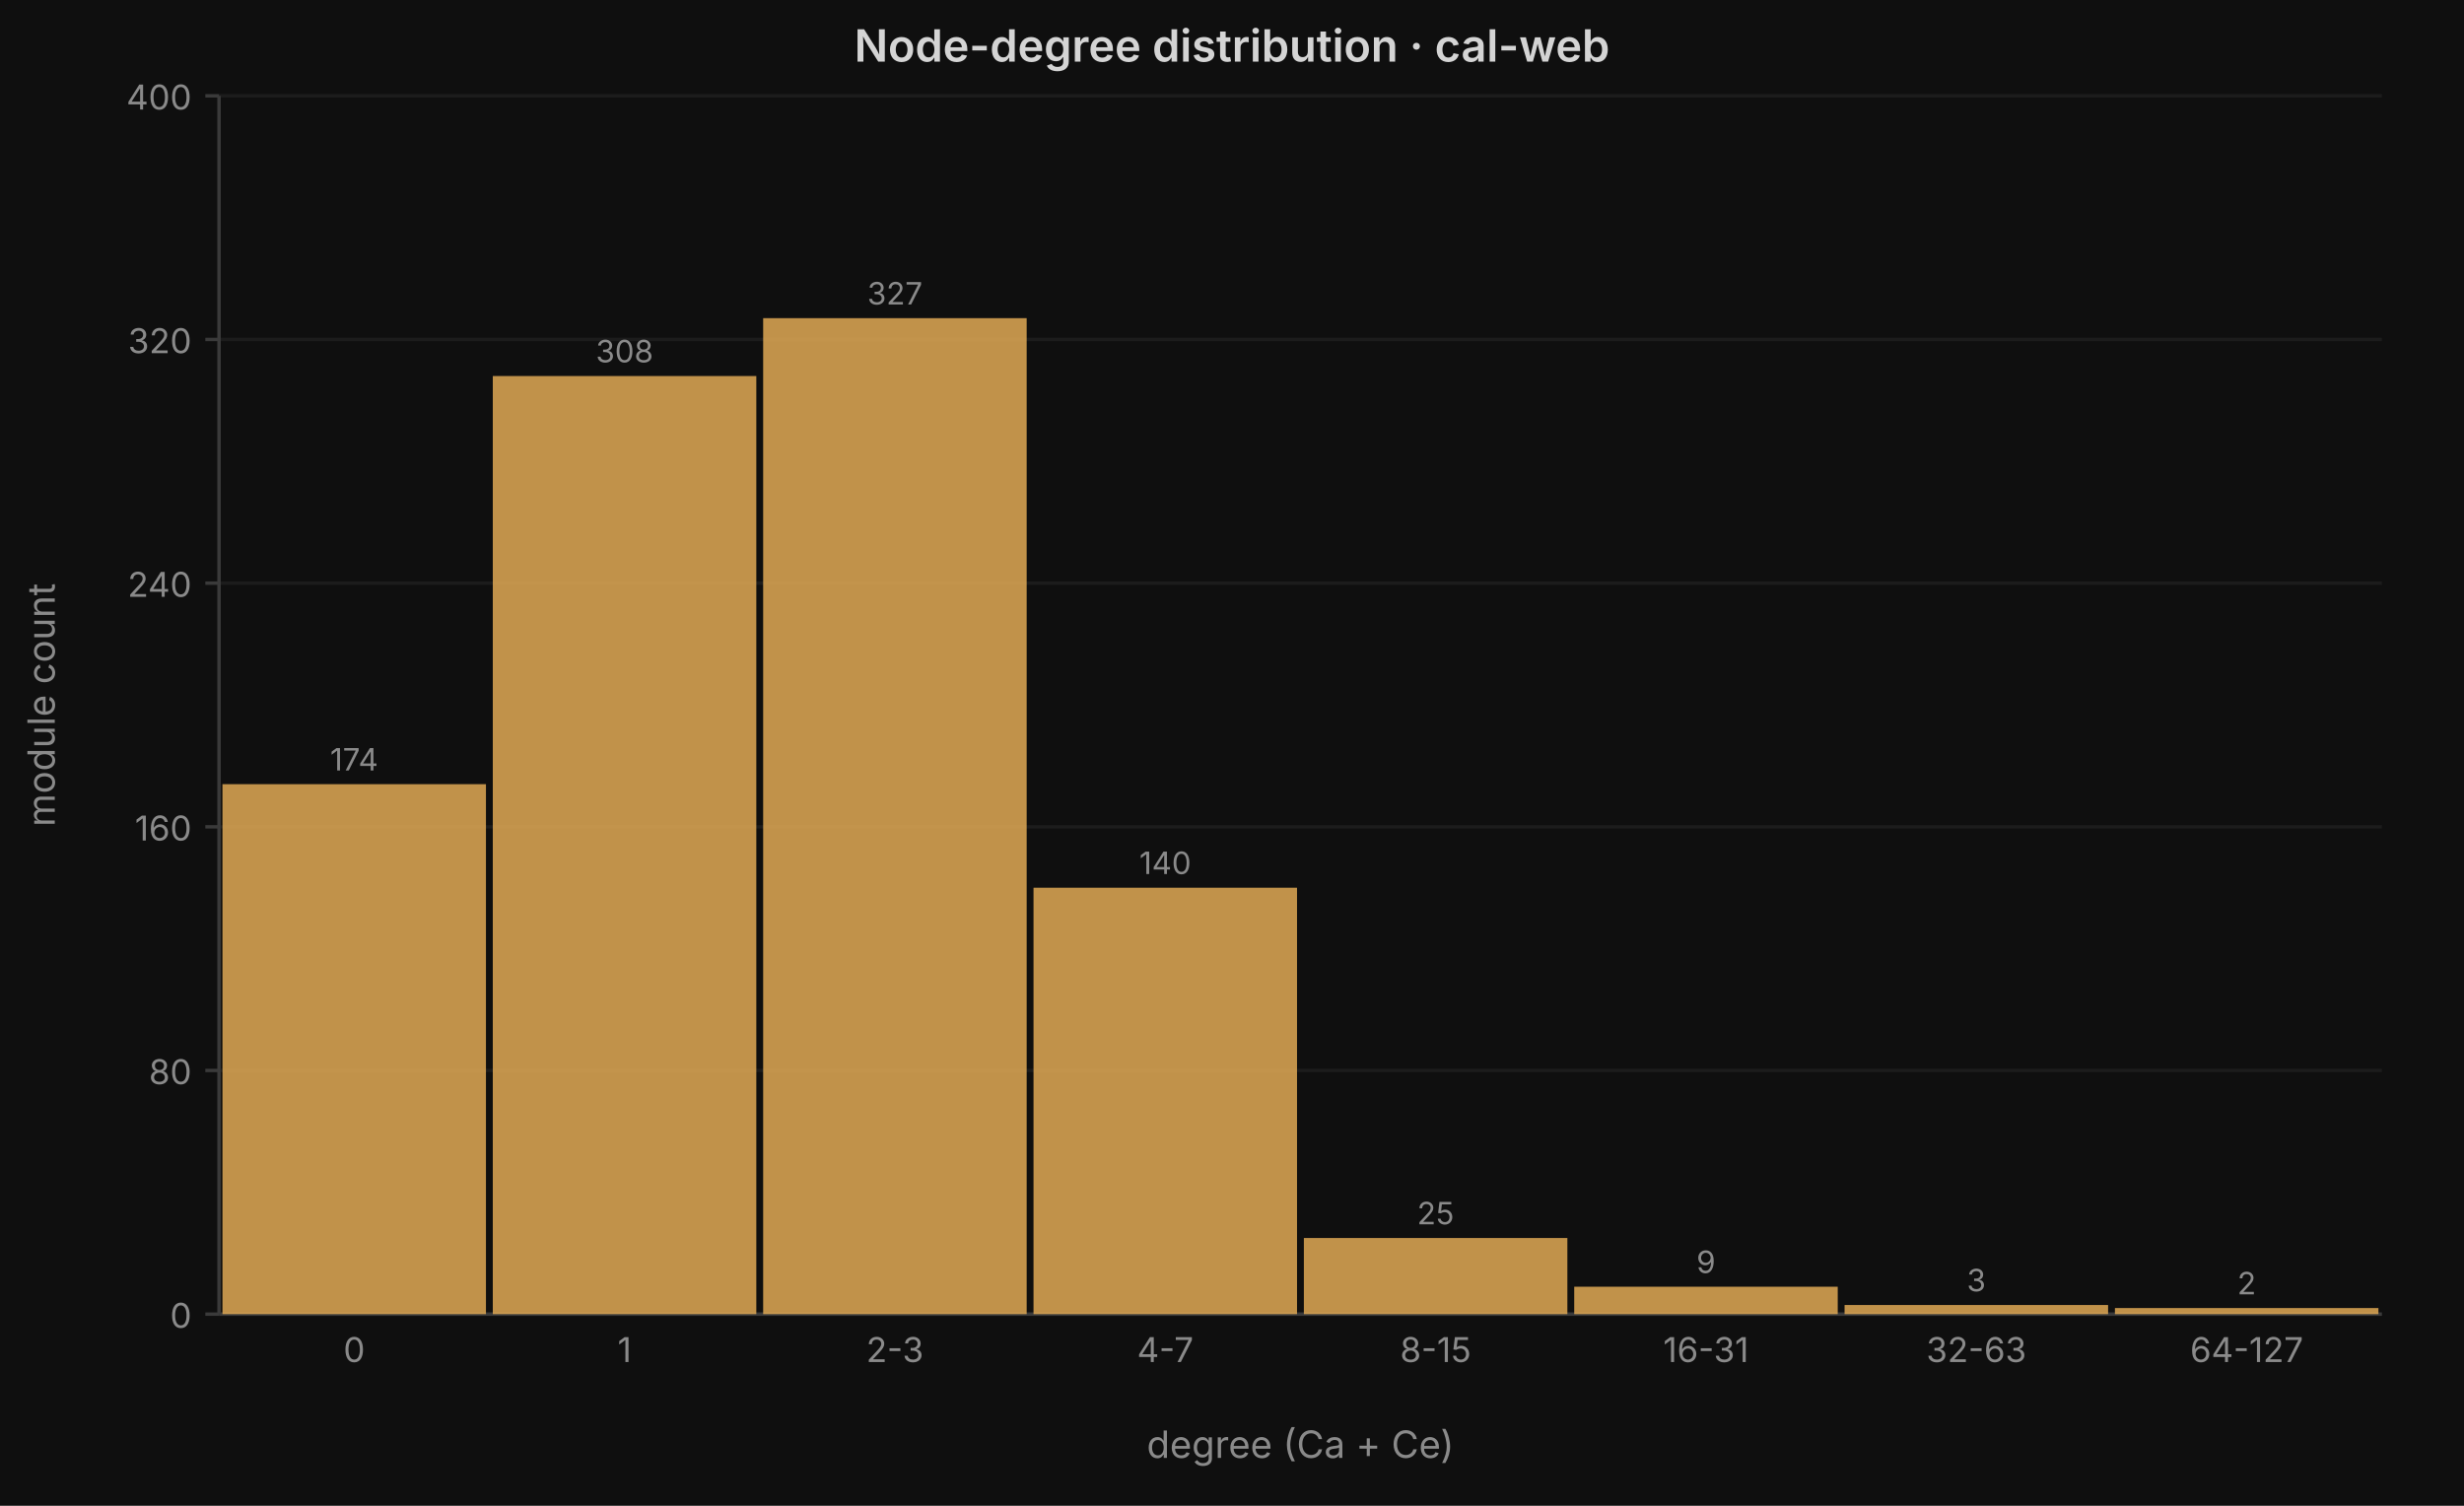
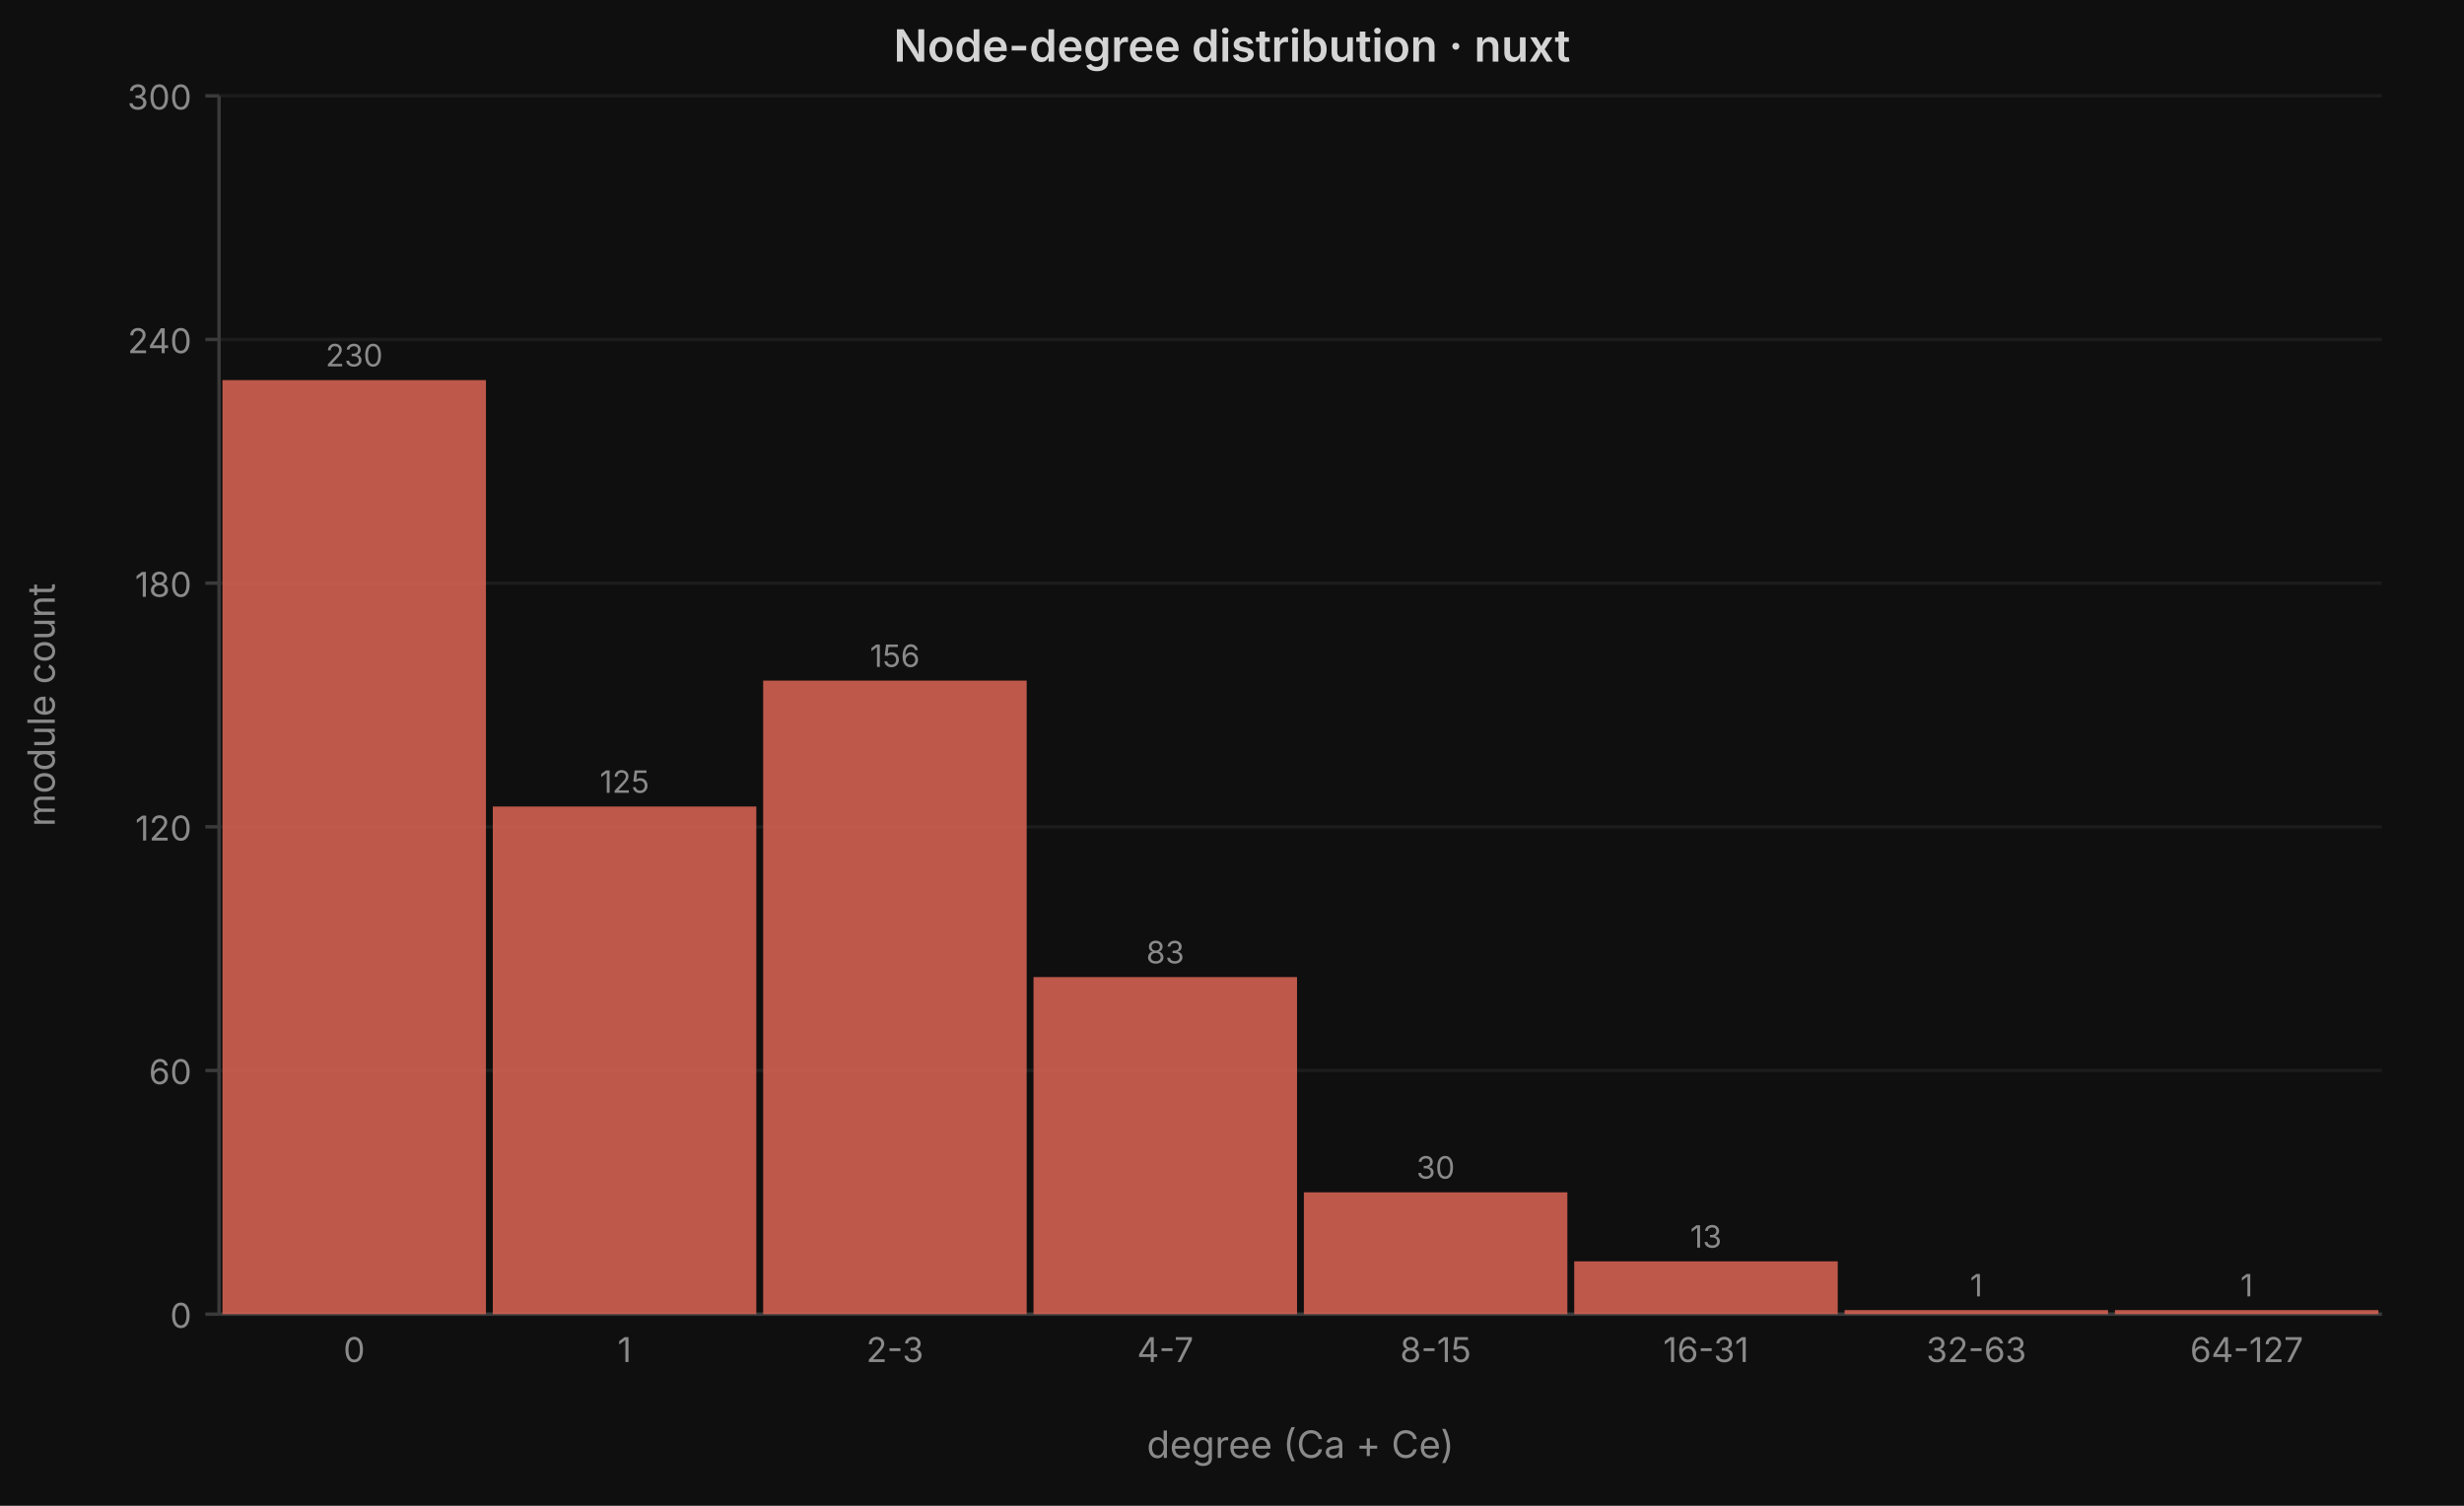
<svg xmlns="http://www.w3.org/2000/svg" viewBox="0 0 720 440" width="720" height="440" font-family="ui-sans-serif,system-ui,-apple-system,Segoe UI,sans-serif">
  <rect width="720" height="440" fill="#0f0f0f" />
-   <text x="360" y="18" fill="#d4d4d4" font-size="13" font-weight="600" text-anchor="middle">Node-degree distribution · cal-web</text>
+   <text x="360" y="18" fill="#d4d4d4" font-size="13" font-weight="600" text-anchor="middle">Node-degree distribution · nuxt</text>
  <line x1="64" y1="384" x2="696" y2="384" stroke="#3a3a3a" stroke-width="1" />
  <line x1="64" y1="28" x2="64" y2="384" stroke="#3a3a3a" stroke-width="1" />
  <line x1="60" y1="384" x2="64" y2="384" stroke="#3a3a3a" />
  <text x="56" y="388" fill="#8a8a8a" font-size="10" text-anchor="end">0</text>
  <line x1="64" y1="384" x2="696" y2="384" stroke="#3a3a3a" stroke-opacity="0.3" />
  <line x1="60" y1="312.8" x2="64" y2="312.8" stroke="#3a3a3a" />
-   <text x="56" y="316.8" fill="#8a8a8a" font-size="10" text-anchor="end">80</text>
+   <text x="56" y="316.8" fill="#8a8a8a" font-size="10" text-anchor="end">60</text>
  <line x1="64" y1="312.8" x2="696" y2="312.8" stroke="#3a3a3a" stroke-opacity="0.3" />
  <line x1="60" y1="241.6" x2="64" y2="241.6" stroke="#3a3a3a" />
-   <text x="56" y="245.6" fill="#8a8a8a" font-size="10" text-anchor="end">160</text>
+   <text x="56" y="245.6" fill="#8a8a8a" font-size="10" text-anchor="end">120</text>
  <line x1="64" y1="241.6" x2="696" y2="241.6" stroke="#3a3a3a" stroke-opacity="0.3" />
  <line x1="60" y1="170.4" x2="64" y2="170.4" stroke="#3a3a3a" />
-   <text x="56" y="174.4" fill="#8a8a8a" font-size="10" text-anchor="end">240</text>
+   <text x="56" y="174.4" fill="#8a8a8a" font-size="10" text-anchor="end">180</text>
  <line x1="64" y1="170.4" x2="696" y2="170.4" stroke="#3a3a3a" stroke-opacity="0.3" />
  <line x1="60" y1="99.2" x2="64" y2="99.2" stroke="#3a3a3a" />
-   <text x="56" y="103.2" fill="#8a8a8a" font-size="10" text-anchor="end">320</text>
+   <text x="56" y="103.2" fill="#8a8a8a" font-size="10" text-anchor="end">240</text>
  <line x1="64" y1="99.2" x2="696" y2="99.2" stroke="#3a3a3a" stroke-opacity="0.3" />
  <line x1="60" y1="28" x2="64" y2="28" stroke="#3a3a3a" />
-   <text x="56" y="32" fill="#8a8a8a" font-size="10" text-anchor="end">400</text>
+   <text x="56" y="32" fill="#8a8a8a" font-size="10" text-anchor="end">300</text>
  <line x1="64" y1="28" x2="696" y2="28" stroke="#3a3a3a" stroke-opacity="0.3" />
-   <rect x="65" y="229.14" width="77" height="154.86" fill="#e0a955" fill-opacity="0.85" />
-   <text x="103.5" y="225.14" fill="#8a8a8a" font-size="9" text-anchor="middle">174</text>
-   <rect x="144" y="109.88" width="77" height="274.12" fill="#e0a955" fill-opacity="0.85" />
-   <text x="182.5" y="105.88" fill="#8a8a8a" font-size="9" text-anchor="middle">308</text>
-   <rect x="223" y="92.97" width="77" height="291.03" fill="#e0a955" fill-opacity="0.85" />
-   <text x="261.5" y="88.97" fill="#8a8a8a" font-size="9" text-anchor="middle">327</text>
-   <rect x="302" y="259.4" width="77" height="124.6" fill="#e0a955" fill-opacity="0.85" />
-   <text x="340.5" y="255.4" fill="#8a8a8a" font-size="9" text-anchor="middle">140</text>
-   <rect x="381" y="361.75" width="77" height="22.25" fill="#e0a955" fill-opacity="0.85" />
-   <text x="419.5" y="357.75" fill="#8a8a8a" font-size="9" text-anchor="middle">25</text>
-   <rect x="460" y="375.99" width="77" height="8.01" fill="#e0a955" fill-opacity="0.85" />
-   <text x="498.5" y="371.99" fill="#8a8a8a" font-size="9" text-anchor="middle">9</text>
-   <rect x="539" y="381.33" width="77" height="2.67" fill="#e0a955" fill-opacity="0.85" />
-   <text x="577.5" y="377.33" fill="#8a8a8a" font-size="9" text-anchor="middle">3</text>
-   <rect x="618" y="382.22" width="77" height="1.78" fill="#e0a955" fill-opacity="0.85" />
-   <text x="656.5" y="378.22" fill="#8a8a8a" font-size="9" text-anchor="middle">2</text>
+   <rect x="65" y="111.067" width="77" height="272.933" fill="#dc6555" fill-opacity="0.85" />
+   <text x="103.5" y="107.067" fill="#8a8a8a" font-size="9" text-anchor="middle">230</text>
+   <rect x="144" y="235.667" width="77" height="148.333" fill="#dc6555" fill-opacity="0.85" />
+   <text x="182.5" y="231.667" fill="#8a8a8a" font-size="9" text-anchor="middle">125</text>
+   <rect x="223" y="198.88" width="77" height="185.12" fill="#dc6555" fill-opacity="0.85" />
+   <text x="261.5" y="194.88" fill="#8a8a8a" font-size="9" text-anchor="middle">156</text>
+   <rect x="302" y="285.507" width="77" height="98.493" fill="#dc6555" fill-opacity="0.85" />
+   <text x="340.5" y="281.507" fill="#8a8a8a" font-size="9" text-anchor="middle">83</text>
+   <rect x="381" y="348.4" width="77" height="35.6" fill="#dc6555" fill-opacity="0.85" />
+   <text x="419.5" y="344.4" fill="#8a8a8a" font-size="9" text-anchor="middle">30</text>
+   <rect x="460" y="368.573" width="77" height="15.427" fill="#dc6555" fill-opacity="0.85" />
+   <text x="498.5" y="364.573" fill="#8a8a8a" font-size="9" text-anchor="middle">13</text>
+   <rect x="539" y="382.813" width="77" height="1.187" fill="#dc6555" fill-opacity="0.85" />
+   <text x="577.5" y="378.813" fill="#8a8a8a" font-size="9" text-anchor="middle">1</text>
+   <rect x="618" y="382.813" width="77" height="1.187" fill="#dc6555" fill-opacity="0.85" />
+   <text x="656.5" y="378.813" fill="#8a8a8a" font-size="9" text-anchor="middle">1</text>
  <text x="103.5" y="398" fill="#8a8a8a" font-size="10" text-anchor="middle">0</text>
  <text x="182.5" y="398" fill="#8a8a8a" font-size="10" text-anchor="middle">1</text>
  <text x="261.5" y="398" fill="#8a8a8a" font-size="10" text-anchor="middle">2-3</text>
  <text x="340.5" y="398" fill="#8a8a8a" font-size="10" text-anchor="middle">4-7</text>
  <text x="419.5" y="398" fill="#8a8a8a" font-size="10" text-anchor="middle">8-15</text>
  <text x="498.5" y="398" fill="#8a8a8a" font-size="10" text-anchor="middle">16-31</text>
  <text x="577.5" y="398" fill="#8a8a8a" font-size="10" text-anchor="middle">32-63</text>
  <text x="656.5" y="398" fill="#8a8a8a" font-size="10" text-anchor="middle">64-127</text>
  <text x="380" y="426" fill="#8a8a8a" font-size="11" text-anchor="middle">degree (Ca + Ce)</text>
  <text x="-206" y="16" fill="#8a8a8a" font-size="11" text-anchor="middle" transform="rotate(-90)">module count</text>
</svg>
